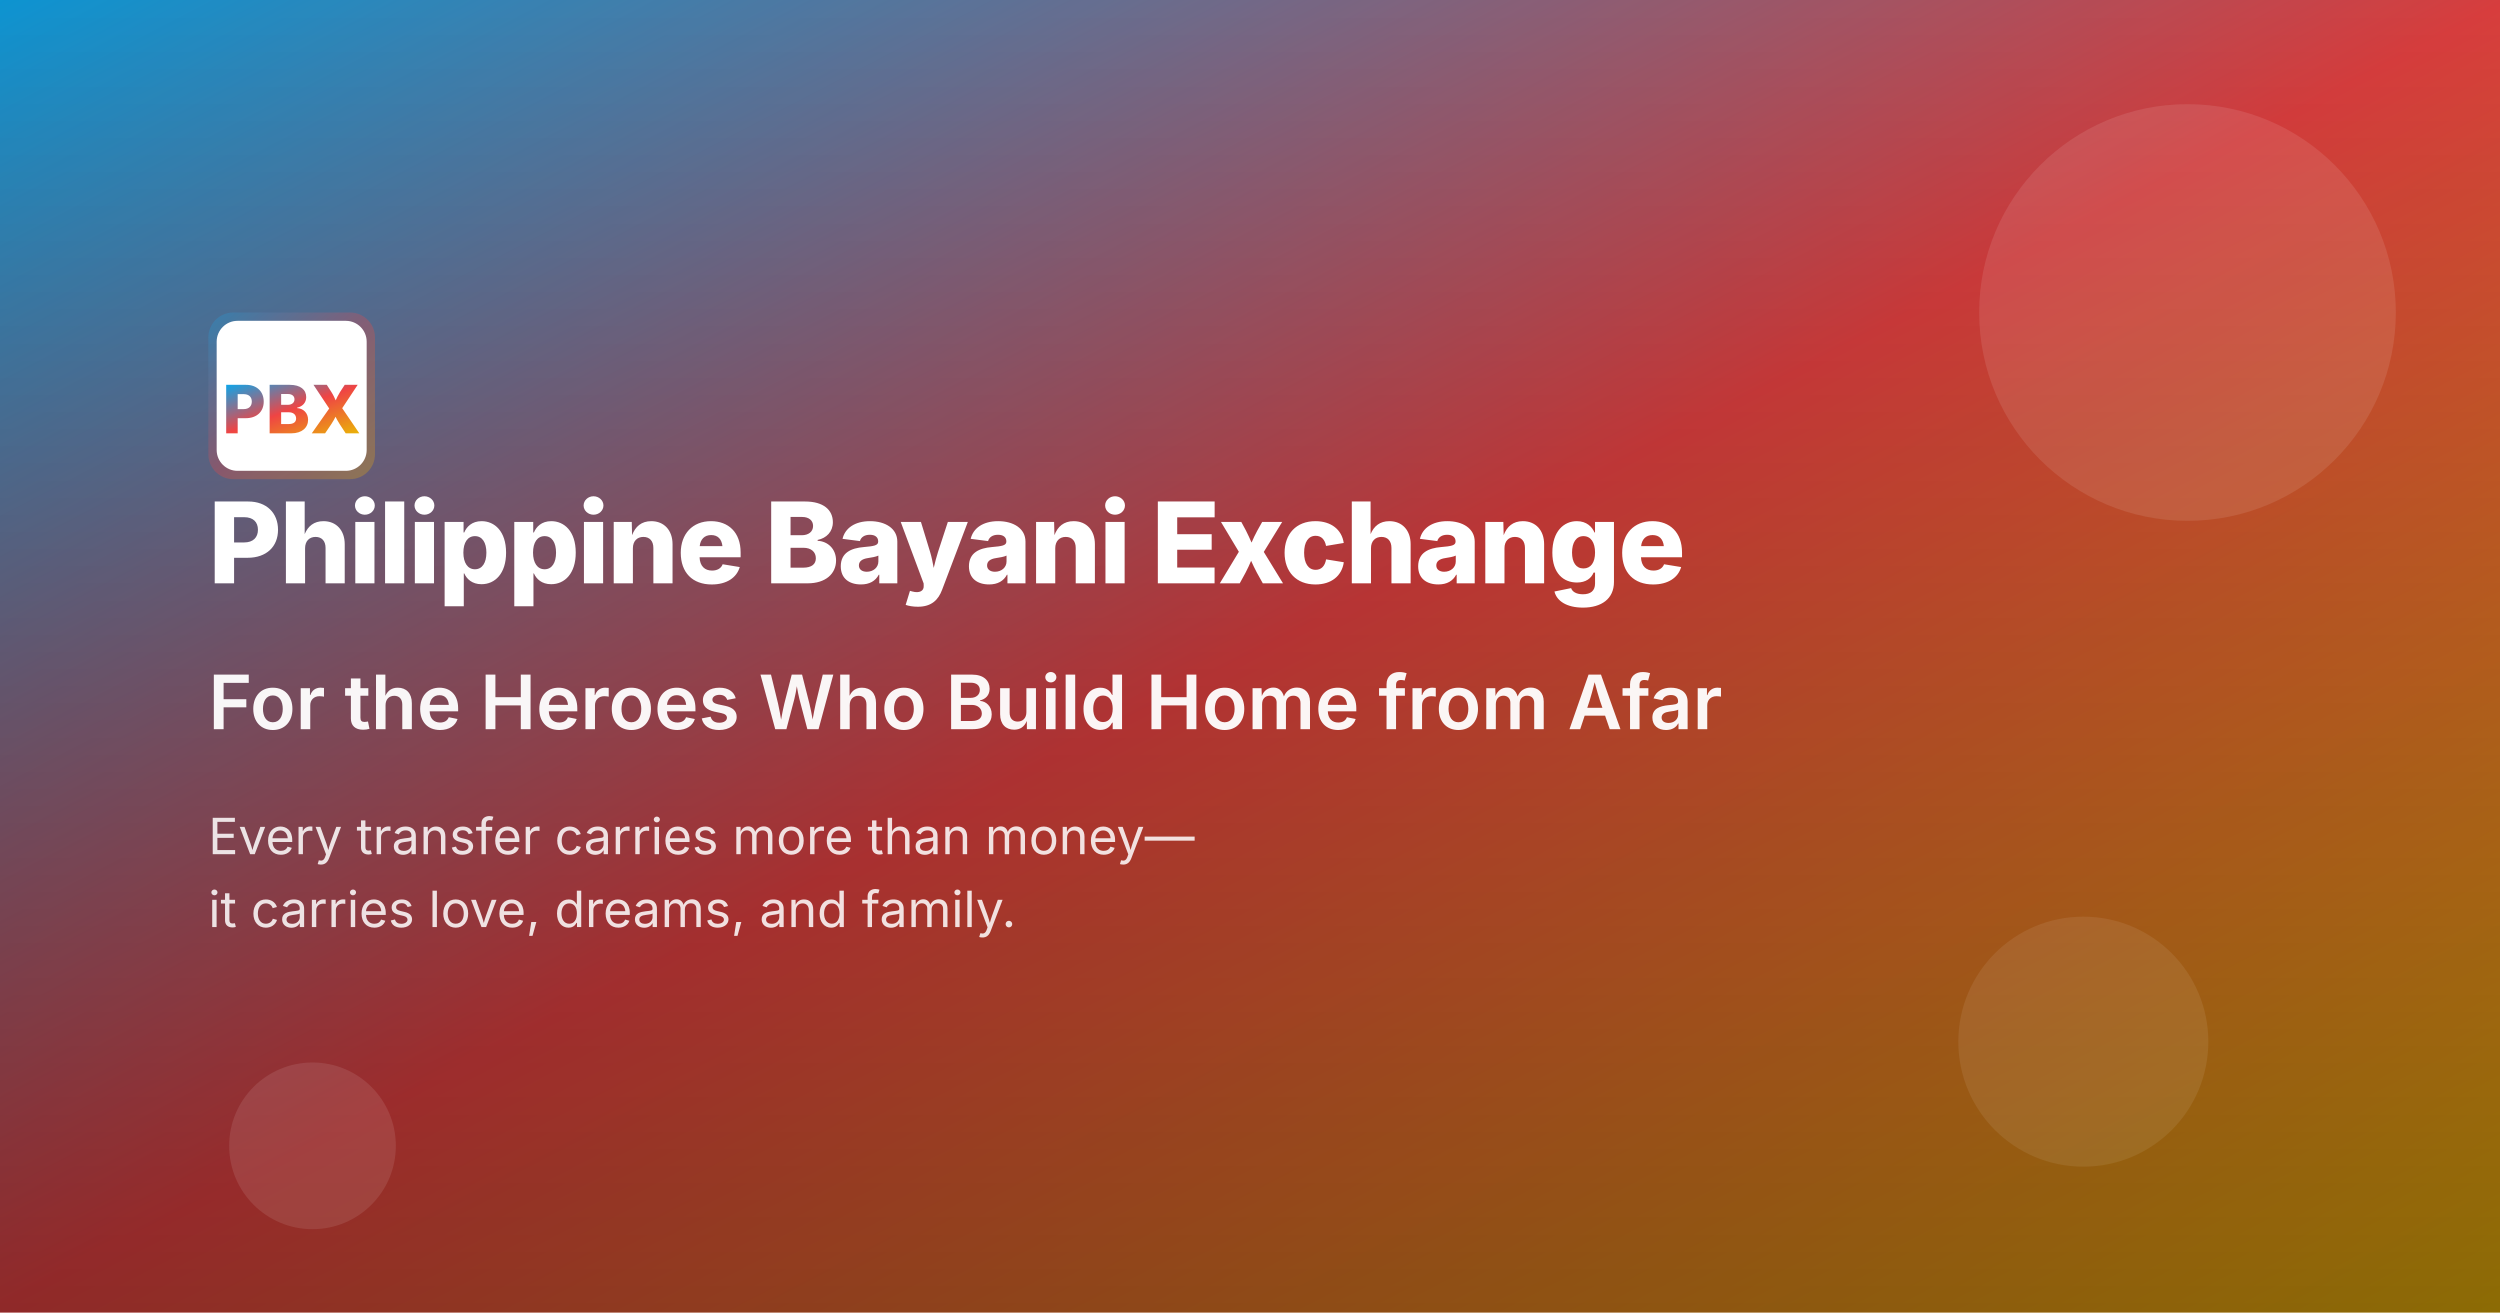
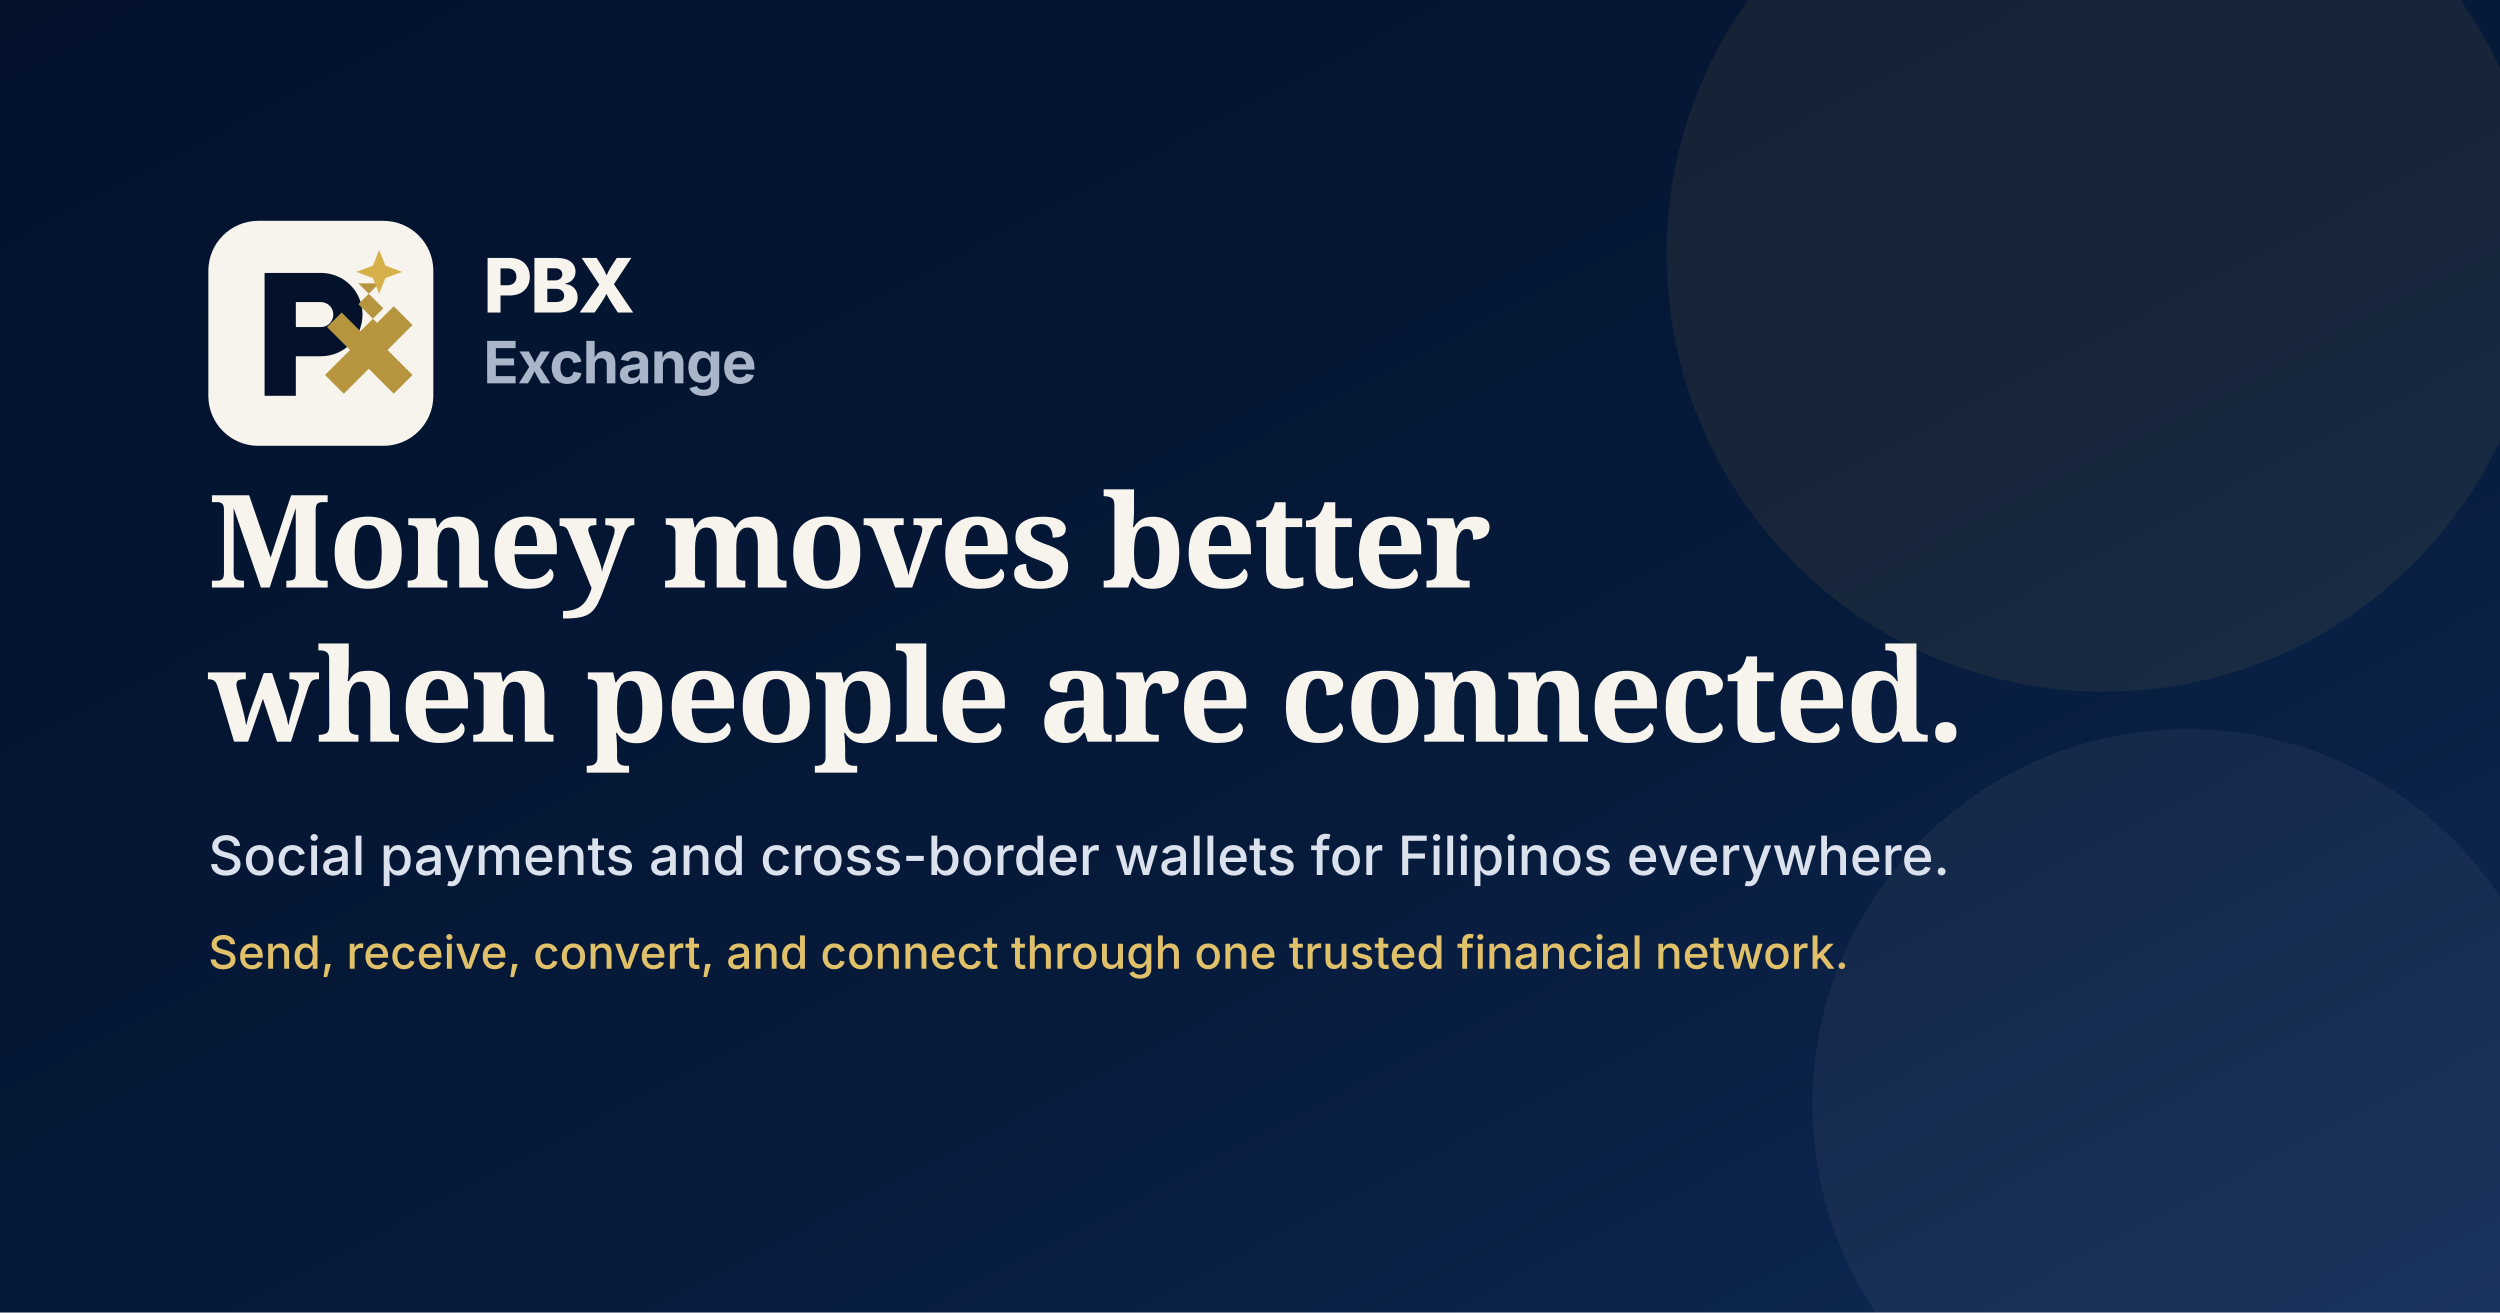
- <svg xmlns="http://www.w3.org/2000/svg" width="1200" height="630">
+ <svg xmlns="http://www.w3.org/2000/svg" width="1200" height="630" role="img" aria-labelledby="title desc">
  <defs>
    <linearGradient id="bgGradient" x1="0%" y1="0%" x2="100%" y2="100%">
-       <stop offset="0%" style="stop-color:#0ea5e9;stop-opacity:1" />
-       <stop offset="50%" style="stop-color:#ef4444;stop-opacity:1" />
-       <stop offset="100%" style="stop-color:#eab308;stop-opacity:1" />
-     </linearGradient>
-     <linearGradient id="overlayGradient" x1="0%" y1="0%" x2="0%" y2="100%">
-       <stop offset="0%" style="stop-color:#000000;stop-opacity:0.1" />
-       <stop offset="100%" style="stop-color:#000000;stop-opacity:0.4" />
+       <stop offset="0%" style="stop-color:#03112b;stop-opacity:1" />
+       <stop offset="58%" style="stop-color:#061a3a;stop-opacity:1" />
+       <stop offset="100%" style="stop-color:#102b57;stop-opacity:1" />
    </linearGradient>
  </defs>
  <rect width="1200" height="630" fill="url(#bgGradient)" />
-   <rect width="1200" height="630" fill="url(#overlayGradient)" />
-   <g transform="translate(100, 150)">
-     <rect width="80" height="80" rx="12" fill="url(#bgGradient)" opacity="0.3" />
-     <rect x="4" y="4" width="72" height="72" rx="10" fill="white" />
-     <text x="40" y="58" font-family="system-ui, -apple-system, sans-serif" font-size="32" font-weight="800" text-anchor="middle" fill="url(#bgGradient)">
-       PBX
+   <circle cx="1010" cy="122" r="210" fill="#d6b14a" opacity="0.08" />
+   <circle cx="1050" cy="530" r="180" fill="#f7f4ed" opacity="0.05" />
+   <g transform="translate(100, 106)">
+     <rect width="108" height="108" rx="24" fill="#f7f4ed" />
+     <path d="M27 25H54C65.184 25 74 33.954 74 45C74 56.046 65.184 65 54 65H42V84H27V25Z" fill="#03112b" />
+     <path d="M42 39V51H54C57.314 51 60 48.314 60 45C60 41.686 57.314 39 54 39H42Z" fill="#f7f4ed" />
+     <path d="M72 30L84 42L73 53L64 44L57 51L68 62L56 74L65 83L77 71L89 83L98 74L86 62L98 50L89 41L81 49L72 40L82 30L72 30Z" fill="#b7953f" />
+     <path d="M82 14L85 21.5L93 24.5L85 27.5L82 35L79 27.5L71 24.5L79 21.5L82 14Z" fill="#d6b14a" />
+     <text x="132" y="44" font-family="Inter, Arial, sans-serif" font-size="36" font-weight="800" fill="#f7f4ed" letter-spacing="-1">PBX</text>
+     <text x="132" y="78" font-family="Inter, Arial, sans-serif" font-size="28" font-weight="650" fill="#a9b5c8" letter-spacing="-0.5">Exchange</text>
+   </g>
+   <g transform="translate(100, 282)">
+     <text x="0" y="0" font-family="Playfair Display, Georgia, serif" font-size="62" font-weight="700" fill="#f7f4ed" letter-spacing="-1.3">
+       Money moves better
+     </text>
+     <text x="0" y="74" font-family="Playfair Display, Georgia, serif" font-size="62" font-weight="700" fill="#f7f4ed" letter-spacing="-1.3">
+       when people are connected.
+     </text>
+     <text x="0" y="138" font-family="Inter, Arial, sans-serif" font-size="26" font-weight="500" fill="#dbe2ed">
+       Social payments and cross-border wallets for Filipinos everywhere.
+     </text>
+     <text x="0" y="183" font-family="Inter, Arial, sans-serif" font-size="22" font-weight="500" fill="#e0c16a">
+       Send, receive, convert, and connect through one trusted financial network.
    </text>
  </g>
-   <g transform="translate(100, 280)">
-     <text x="0" y="0" font-family="system-ui, -apple-system, sans-serif" font-size="54" font-weight="800" fill="white" letter-spacing="-1">
-       Philippine Bayani Exchange
-     </text>
-     <text x="0" y="70" font-family="system-ui, -apple-system, sans-serif" font-size="36" font-weight="600" fill="white" opacity="0.95">
-       For the Heroes Who Build Home from Afar
-     </text>
-     <text x="0" y="130" font-family="system-ui, -apple-system, sans-serif" font-size="24" font-weight="400" fill="white" opacity="0.85">
-       Every transfer carries more than money—
-     </text>
-     <text x="0" y="165" font-family="system-ui, -apple-system, sans-serif" font-size="24" font-weight="400" fill="white" opacity="0.85">
-       it carries love, dreams, and family.
-     </text>
-   </g>
-   <circle cx="1050" cy="150" r="100" fill="white" opacity="0.1" />
-   <circle cx="1000" cy="500" r="60" fill="white" opacity="0.08" />
-   <circle cx="150" cy="550" r="40" fill="white" opacity="0.1" />
</svg>
